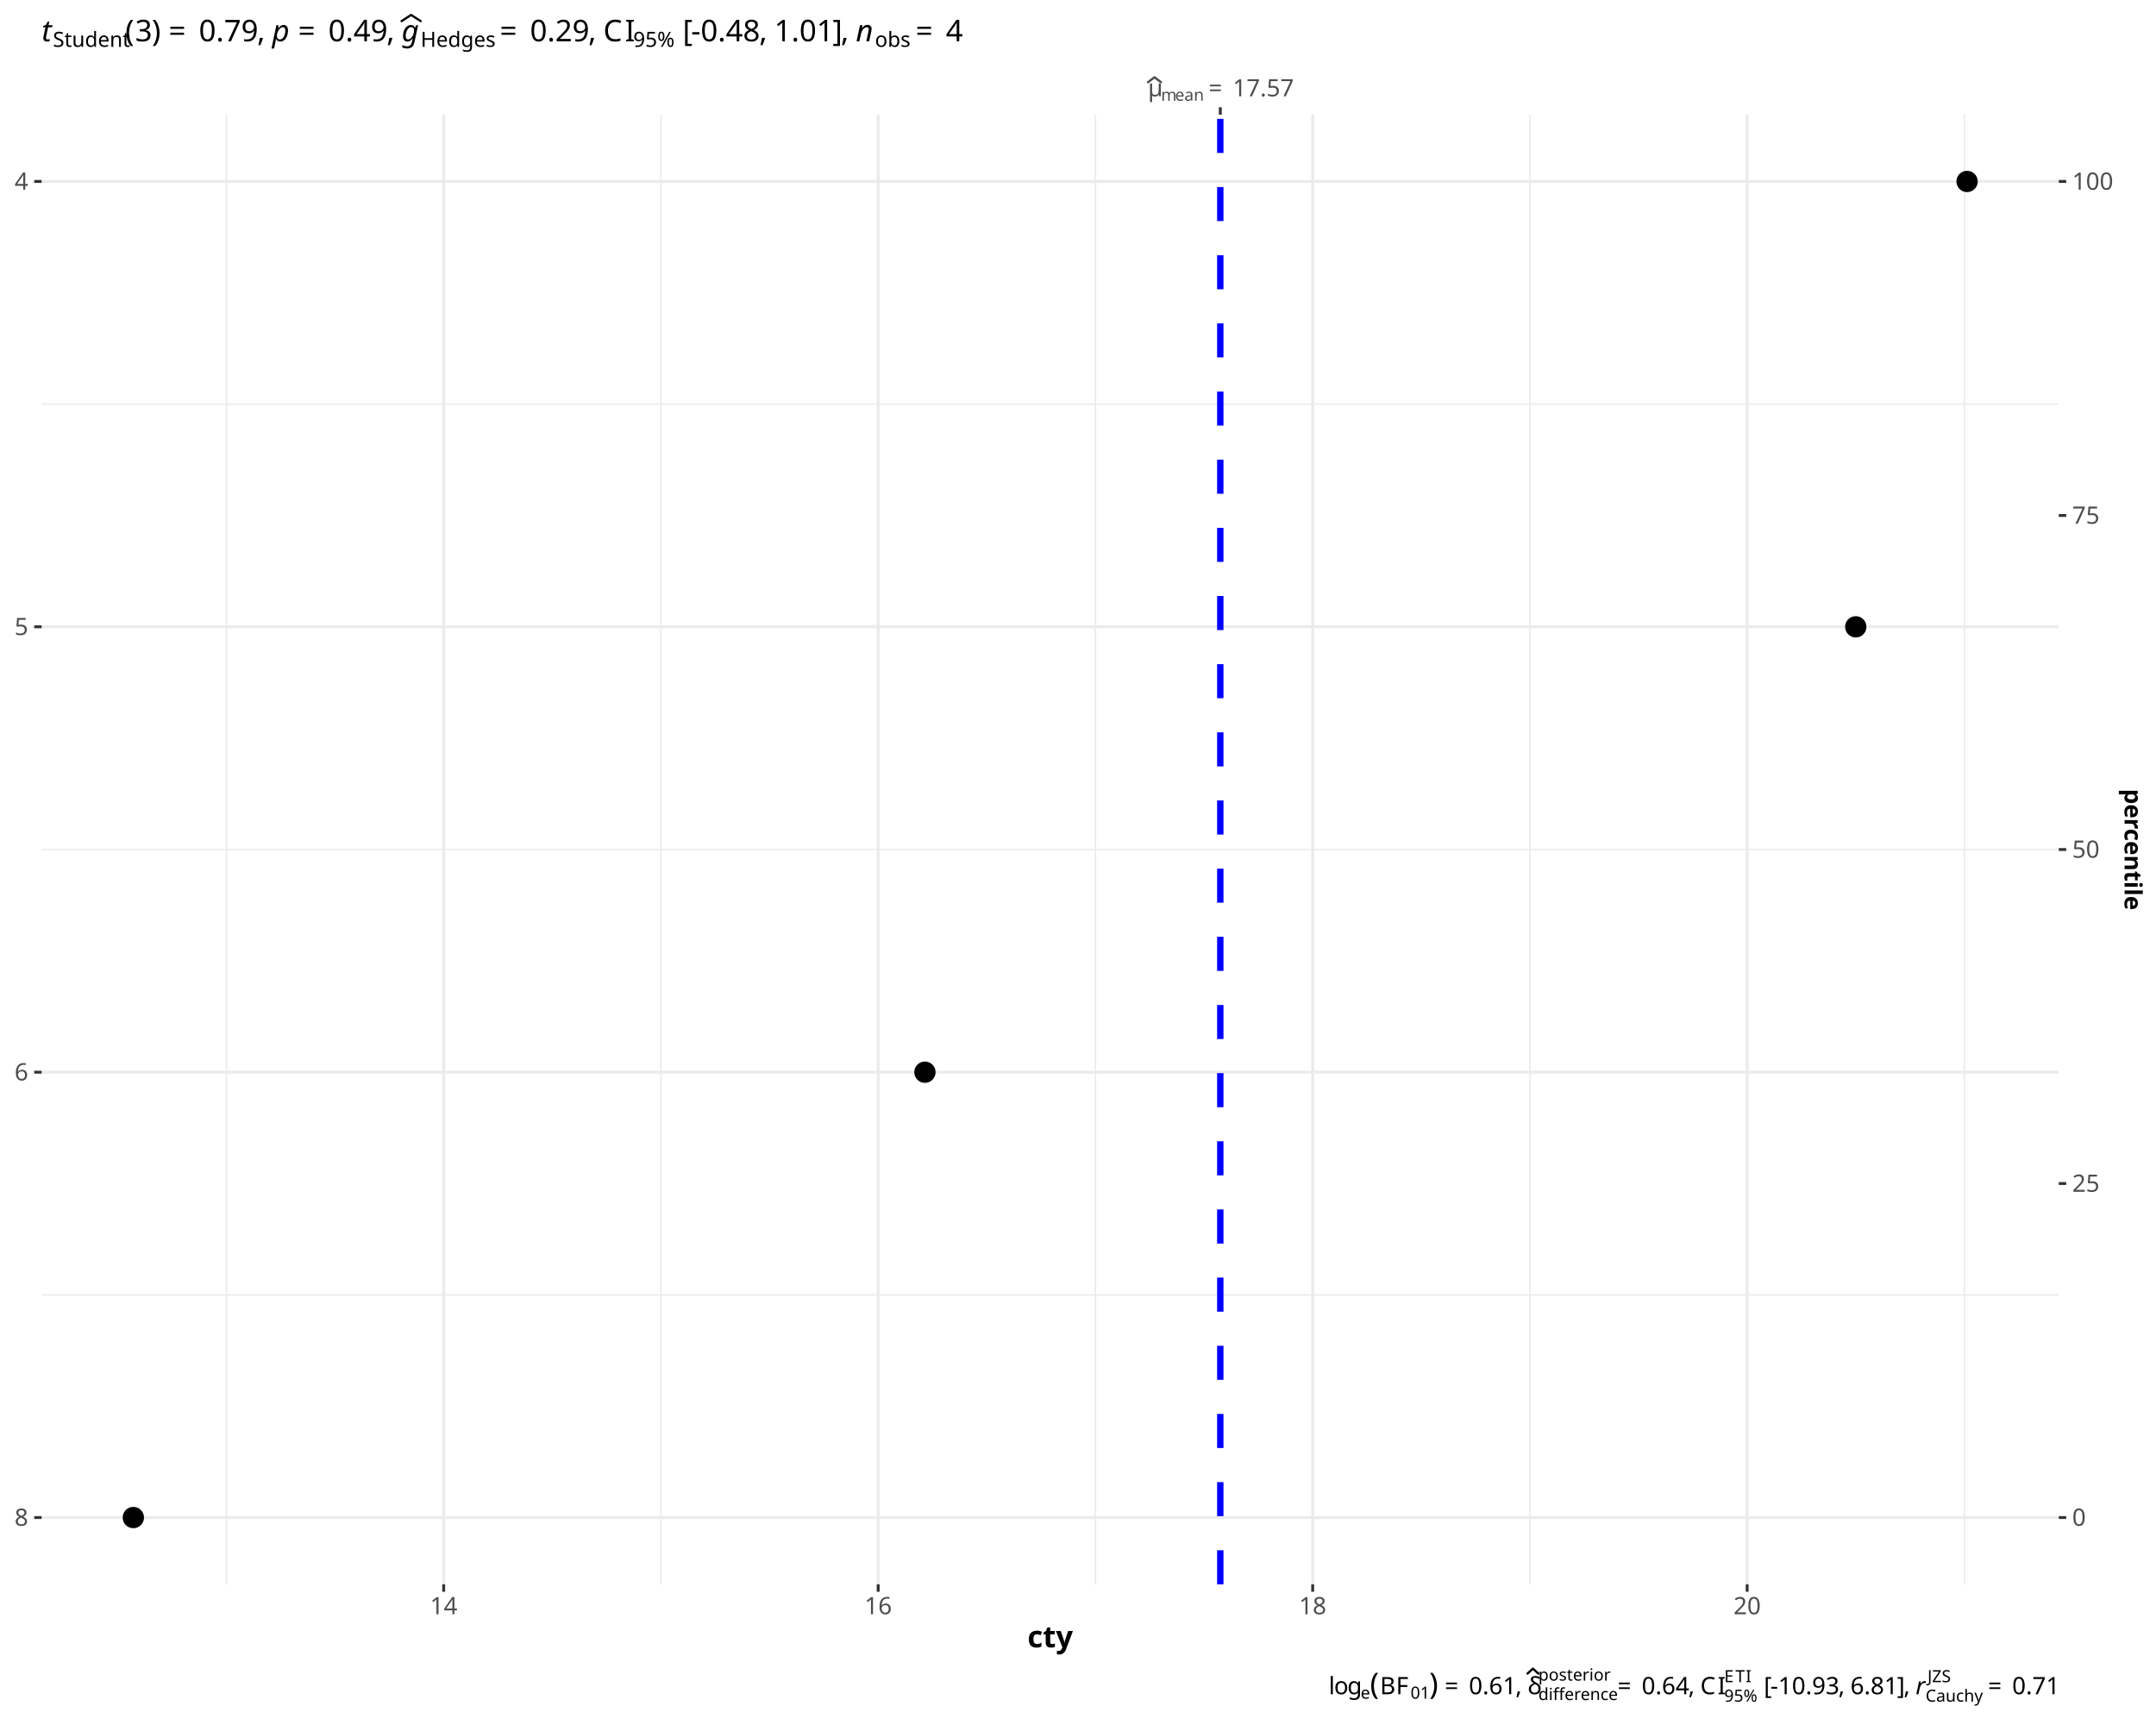
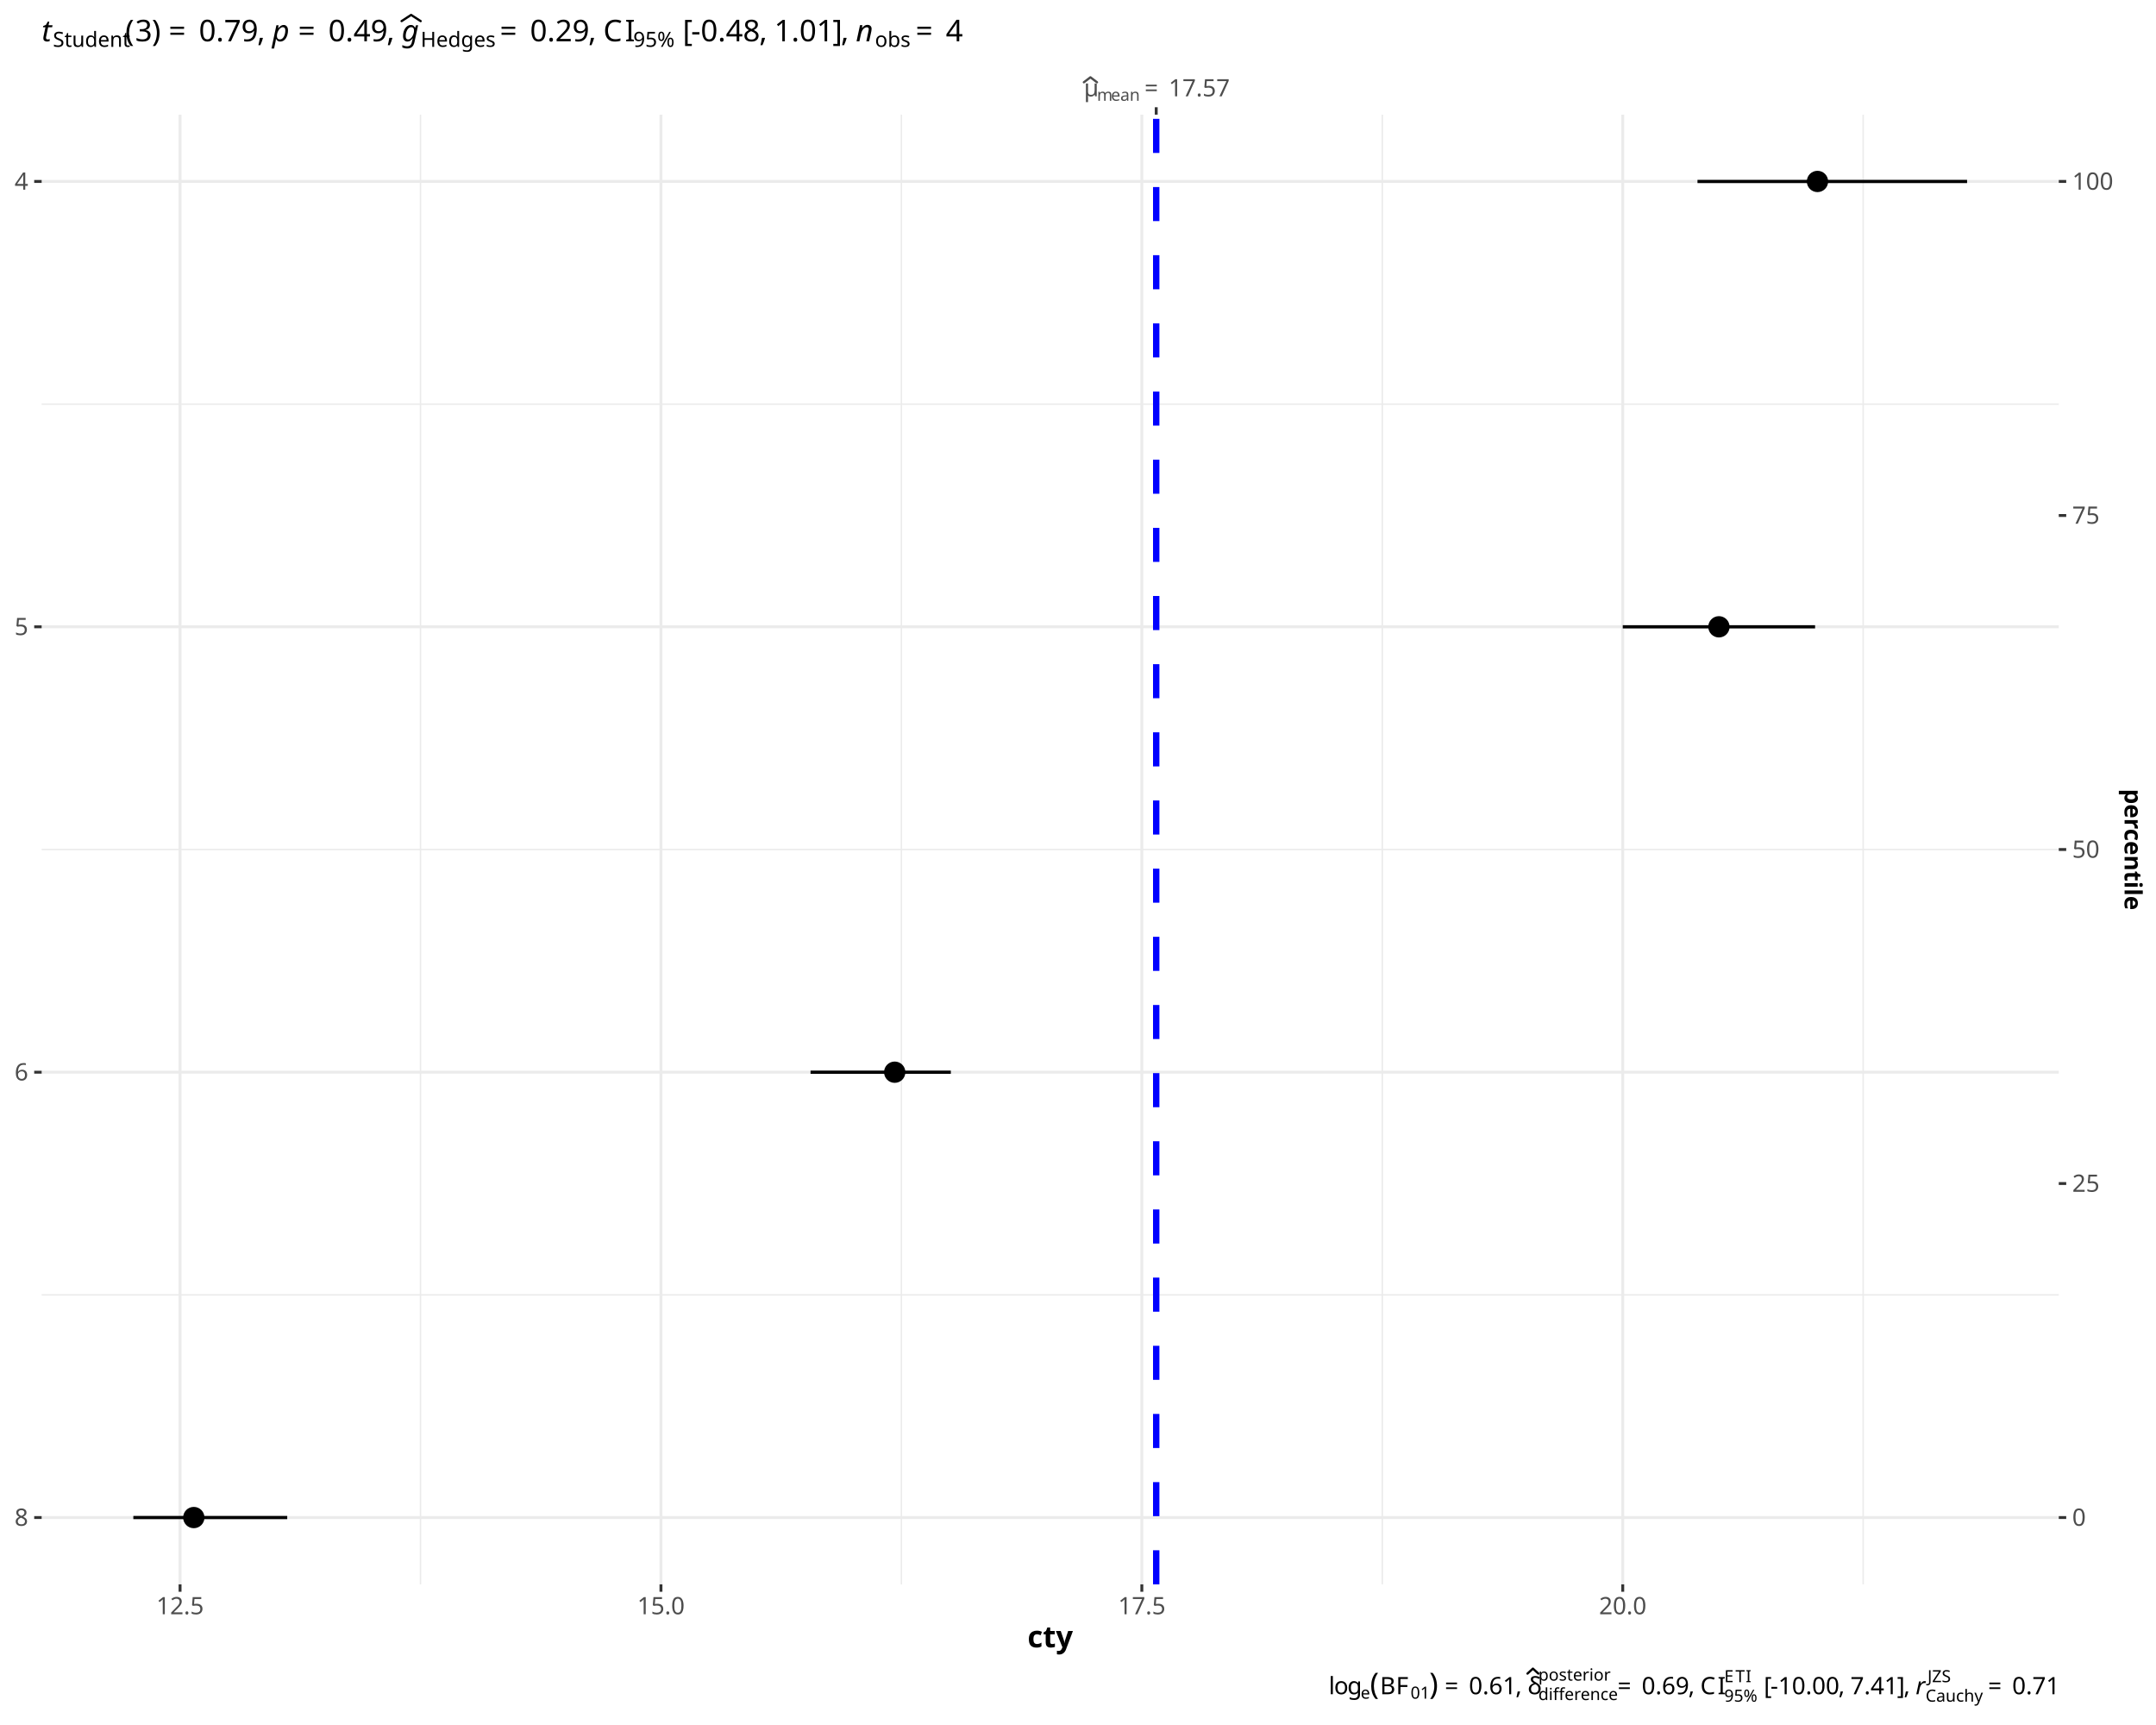
<svg xmlns="http://www.w3.org/2000/svg" class="svglite" data-engine-version="2.0" width="720.00pt" height="576.00pt" viewBox="0 0 720.00 576.00">
  <defs>
    <style type="text/css">
    .svglite line, .svglite polyline, .svglite polygon, .svglite path, .svglite rect, .svglite circle {
      fill: none;
      stroke: #000000;
      stroke-linecap: round;
      stroke-linejoin: round;
      stroke-miterlimit: 10.00;
    }
  </style>
  </defs>
  <rect width="100%" height="100%" style="stroke: none; fill: #FFFFFF;" />
  <defs>
    <clipPath id="cpMC4wMHw3MjAuMDB8MC4wMHw1NzYuMDA=">
      <rect x="0.00" y="0.00" width="720.00" height="576.00" />
    </clipPath>
  </defs>
  <g clip-path="url(#cpMC4wMHw3MjAuMDB8MC4wMHw1NzYuMDA=)">
    <rect x="0.00" y="0.00" width="720.00" height="576.00" style="stroke-width: 0.97; stroke: #FFFFFF; fill: #FFFFFF;" />
  </g>
  <defs>
    <clipPath id="cpMTMuOTF8Njg3LjUzfDM4LjI5fDUyOS4wMw==">
      <rect x="13.91" y="38.29" width="673.62" height="490.75" />
    </clipPath>
  </defs>
  <g clip-path="url(#cpMTMuOTF8Njg3LjUzfDM4LjI5fDUyOS4wMw==)">
    <rect x="13.91" y="38.29" width="673.62" height="490.75" style="stroke-width: 0.97; stroke: none; fill: #FFFFFF;" />
    <polyline points="13.91,432.37 687.53,432.37 " style="stroke-width: 0.48; stroke: #EBEBEB; stroke-linecap: butt;" />
    <polyline points="13.91,283.66 687.53,283.66 " style="stroke-width: 0.48; stroke: #EBEBEB; stroke-linecap: butt;" />
    <polyline points="13.91,134.95 687.53,134.95 " style="stroke-width: 0.48; stroke: #EBEBEB; stroke-linecap: butt;" />
-     <polyline points="75.63,529.03 75.63,38.29 " style="stroke-width: 0.48; stroke: #EBEBEB; stroke-linecap: butt;" />
-     <polyline points="220.72,529.03 220.72,38.29 " style="stroke-width: 0.48; stroke: #EBEBEB; stroke-linecap: butt;" />
-     <polyline points="365.82,529.03 365.82,38.29 " style="stroke-width: 0.48; stroke: #EBEBEB; stroke-linecap: butt;" />
-     <polyline points="510.92,529.03 510.92,38.29 " style="stroke-width: 0.48; stroke: #EBEBEB; stroke-linecap: butt;" />
-     <polyline points="656.02,529.03 656.02,38.29 " style="stroke-width: 0.48; stroke: #EBEBEB; stroke-linecap: butt;" />
+     <polyline points="140.43,529.03 140.43,38.29 " style="stroke-width: 0.48; stroke: #EBEBEB; stroke-linecap: butt;" />
+     <polyline points="301.03,529.03 301.03,38.29 " style="stroke-width: 0.48; stroke: #EBEBEB; stroke-linecap: butt;" />
+     <polyline points="461.62,529.03 461.62,38.29 " style="stroke-width: 0.48; stroke: #EBEBEB; stroke-linecap: butt;" />
+     <polyline points="622.21,529.03 622.21,38.29 " style="stroke-width: 0.48; stroke: #EBEBEB; stroke-linecap: butt;" />
    <polyline points="13.91,506.73 687.53,506.73 " style="stroke-width: 0.97; stroke: #EBEBEB; stroke-linecap: butt;" />
    <polyline points="13.91,358.02 687.53,358.02 " style="stroke-width: 0.97; stroke: #EBEBEB; stroke-linecap: butt;" />
    <polyline points="13.91,209.30 687.53,209.30 " style="stroke-width: 0.97; stroke: #EBEBEB; stroke-linecap: butt;" />
    <polyline points="13.91,60.59 687.53,60.59 " style="stroke-width: 0.97; stroke: #EBEBEB; stroke-linecap: butt;" />
-     <polyline points="148.17,529.03 148.17,38.29 " style="stroke-width: 0.97; stroke: #EBEBEB; stroke-linecap: butt;" />
-     <polyline points="293.27,529.03 293.27,38.29 " style="stroke-width: 0.97; stroke: #EBEBEB; stroke-linecap: butt;" />
-     <polyline points="438.37,529.03 438.37,38.29 " style="stroke-width: 0.97; stroke: #EBEBEB; stroke-linecap: butt;" />
-     <polyline points="583.47,529.03 583.47,38.29 " style="stroke-width: 0.97; stroke: #EBEBEB; stroke-linecap: butt;" />
-     <circle cx="44.53" cy="506.73" r="3.56" style="stroke-width: 0.71; stroke: none; fill: #000000;" />
-     <circle cx="308.88" cy="358.02" r="3.56" style="stroke-width: 0.71; stroke: none; fill: #000000;" />
-     <circle cx="619.74" cy="209.30" r="3.56" style="stroke-width: 0.71; stroke: none; fill: #000000;" />
-     <circle cx="656.91" cy="60.59" r="3.56" style="stroke-width: 0.71; stroke: none; fill: #000000;" />
-     <line x1="407.52" y1="529.03" x2="407.52" y2="38.29" style="stroke-width: 2.13; stroke: #0000FF; stroke-dasharray: 11.38,11.38; stroke-linecap: butt;" />
+     <polyline points="60.13,529.03 60.13,38.29 " style="stroke-width: 0.97; stroke: #EBEBEB; stroke-linecap: butt;" />
+     <polyline points="220.73,529.03 220.73,38.29 " style="stroke-width: 0.97; stroke: #EBEBEB; stroke-linecap: butt;" />
+     <polyline points="381.32,529.03 381.32,38.29 " style="stroke-width: 0.97; stroke: #EBEBEB; stroke-linecap: butt;" />
+     <polyline points="541.92,529.03 541.92,38.29 " style="stroke-width: 0.97; stroke: #EBEBEB; stroke-linecap: butt;" />
+     <circle cx="64.72" cy="506.73" r="3.56" style="stroke-width: 0.71; stroke: none; fill: #000000;" />
+     <circle cx="298.79" cy="358.02" r="3.56" style="stroke-width: 0.71; stroke: none; fill: #000000;" />
+     <circle cx="574.04" cy="209.30" r="3.56" style="stroke-width: 0.71; stroke: none; fill: #000000;" />
+     <circle cx="606.95" cy="60.59" r="3.56" style="stroke-width: 0.71; stroke: none; fill: #000000;" />
+     <polyline points="95.92,506.73 95.92,506.73 " style="stroke-width: 1.07; stroke-linecap: butt;" />
+     <polyline points="95.92,506.73 44.53,506.73 " style="stroke-width: 1.07; stroke-linecap: butt;" />
+     <polyline points="44.53,506.73 44.53,506.73 " style="stroke-width: 1.07; stroke-linecap: butt;" />
+     <polyline points="317.53,358.02 317.53,358.02 " style="stroke-width: 1.07; stroke-linecap: butt;" />
+     <polyline points="317.53,358.02 270.68,358.02 " style="stroke-width: 1.07; stroke-linecap: butt;" />
+     <polyline points="270.68,358.02 270.68,358.02 " style="stroke-width: 1.07; stroke-linecap: butt;" />
+     <polyline points="606.15,209.30 606.15,209.30 " style="stroke-width: 1.07; stroke-linecap: butt;" />
+     <polyline points="606.15,209.30 541.92,209.30 " style="stroke-width: 1.07; stroke-linecap: butt;" />
+     <polyline points="541.92,209.30 541.92,209.30 " style="stroke-width: 1.07; stroke-linecap: butt;" />
+     <polyline points="656.91,60.59 656.91,60.59 " style="stroke-width: 1.07; stroke-linecap: butt;" />
+     <polyline points="656.91,60.59 566.88,60.59 " style="stroke-width: 1.07; stroke-linecap: butt;" />
+     <polyline points="566.88,60.59 566.88,60.59 " style="stroke-width: 1.07; stroke-linecap: butt;" />
+     <line x1="386.12" y1="529.03" x2="386.12" y2="38.29" style="stroke-width: 2.13; stroke: #0000FF; stroke-dasharray: 11.38,11.38; stroke-linecap: butt;" />
  </g>
  <g clip-path="url(#cpMC4wMHw3MjAuMDB8MC4wMHw1NzYuMDA=)">
-     <polyline points="407.52,35.80 407.52,38.29 " style="stroke-width: 0.97; stroke: #333333; stroke-linecap: butt;" />
-     <text x="383.36" y="32.17" style="font-size: 8.00px; fill: #4D4D4D; font-family: sans;" textLength="4.37px" lengthAdjust="spacingAndGlyphs">μ</text>
-     <polyline points="383.36,27.47 385.54,25.81 387.73,27.47 " style="stroke-width: 0.75; stroke: #4D4D4D;" />
-     <text x="387.73" y="33.65" style="font-size: 5.60px; fill: #4D4D4D; font-family: sans;" textLength="4.67px" lengthAdjust="spacingAndGlyphs">m</text>
-     <text x="392.40" y="33.65" style="font-size: 5.60px; fill: #4D4D4D; font-family: sans;" textLength="3.11px" lengthAdjust="spacingAndGlyphs">e</text>
-     <text x="395.51" y="33.65" style="font-size: 5.60px; fill: #4D4D4D; font-family: sans;" textLength="3.11px" lengthAdjust="spacingAndGlyphs">a</text>
-     <text x="398.63" y="33.65" style="font-size: 5.60px; fill: #4D4D4D; font-family: sans;" textLength="3.11px" lengthAdjust="spacingAndGlyphs">n</text>
-     <text x="403.59" y="32.17" style="font-size: 8.00px; fill: #4D4D4D; font-family: sans;" textLength="6.21px" lengthAdjust="spacingAndGlyphs">=</text>
-     <text x="411.66" y="32.17" style="font-size: 8.00px; fill: #4D4D4D; font-family: sans;" textLength="20.02px" lengthAdjust="spacingAndGlyphs">17.57</text>
+     <polyline points="386.12,35.80 386.12,38.29 " style="stroke-width: 0.97; stroke: #333333; stroke-linecap: butt;" />
+     <text x="361.96" y="32.17" style="font-size: 8.00px; fill: #4D4D4D; font-family: sans;" textLength="4.37px" lengthAdjust="spacingAndGlyphs">μ</text>
+     <polyline points="361.96,27.47 364.15,25.81 366.34,27.47 " style="stroke-width: 0.75; stroke: #4D4D4D;" />
+     <text x="366.34" y="33.65" style="font-size: 5.60px; fill: #4D4D4D; font-family: sans;" textLength="4.67px" lengthAdjust="spacingAndGlyphs">m</text>
+     <text x="371.00" y="33.65" style="font-size: 5.60px; fill: #4D4D4D; font-family: sans;" textLength="3.11px" lengthAdjust="spacingAndGlyphs">e</text>
+     <text x="374.12" y="33.65" style="font-size: 5.60px; fill: #4D4D4D; font-family: sans;" textLength="3.11px" lengthAdjust="spacingAndGlyphs">a</text>
+     <text x="377.23" y="33.65" style="font-size: 5.60px; fill: #4D4D4D; font-family: sans;" textLength="3.11px" lengthAdjust="spacingAndGlyphs">n</text>
+     <text x="382.20" y="32.17" style="font-size: 8.00px; fill: #4D4D4D; font-family: sans;" textLength="6.21px" lengthAdjust="spacingAndGlyphs">=</text>
+     <text x="390.26" y="32.17" style="font-size: 8.00px; fill: #4D4D4D; font-family: sans;" textLength="20.02px" lengthAdjust="spacingAndGlyphs">17.57</text>
    <text x="9.43" y="509.48" text-anchor="end" style="font-size: 8.00px; fill: #4D4D4D; font-family: sans;" textLength="4.45px" lengthAdjust="spacingAndGlyphs">8</text>
    <text x="9.43" y="360.77" text-anchor="end" style="font-size: 8.00px; fill: #4D4D4D; font-family: sans;" textLength="4.45px" lengthAdjust="spacingAndGlyphs">6</text>
    <text x="9.43" y="212.06" text-anchor="end" style="font-size: 8.00px; fill: #4D4D4D; font-family: sans;" textLength="4.45px" lengthAdjust="spacingAndGlyphs">5</text>
    <text x="9.43" y="63.35" text-anchor="end" style="font-size: 8.00px; fill: #4D4D4D; font-family: sans;" textLength="4.45px" lengthAdjust="spacingAndGlyphs">4</text>
    <polyline points="11.42,506.73 13.91,506.73 " style="stroke-width: 0.97; stroke: #333333; stroke-linecap: butt;" />
    <polyline points="11.42,358.02 13.91,358.02 " style="stroke-width: 0.97; stroke: #333333; stroke-linecap: butt;" />
    <polyline points="11.42,209.30 13.91,209.30 " style="stroke-width: 0.97; stroke: #333333; stroke-linecap: butt;" />
    <polyline points="11.42,60.59 13.91,60.59 " style="stroke-width: 0.97; stroke: #333333; stroke-linecap: butt;" />
    <polyline points="690.02,506.73 687.53,506.73 " style="stroke-width: 0.97; stroke: #333333; stroke-linecap: butt;" />
    <polyline points="690.02,395.19 687.53,395.19 " style="stroke-width: 0.97; stroke: #333333; stroke-linecap: butt;" />
    <polyline points="690.02,283.66 687.53,283.66 " style="stroke-width: 0.97; stroke: #333333; stroke-linecap: butt;" />
    <polyline points="690.02,172.13 687.53,172.13 " style="stroke-width: 0.97; stroke: #333333; stroke-linecap: butt;" />
    <polyline points="690.02,60.59 687.53,60.59 " style="stroke-width: 0.97; stroke: #333333; stroke-linecap: butt;" />
    <text x="692.01" y="509.48" style="font-size: 8.00px; fill: #4D4D4D; font-family: sans;" textLength="4.45px" lengthAdjust="spacingAndGlyphs">0</text>
    <text x="692.01" y="397.95" style="font-size: 8.00px; fill: #4D4D4D; font-family: sans;" textLength="8.90px" lengthAdjust="spacingAndGlyphs">25</text>
    <text x="692.01" y="286.41" style="font-size: 8.00px; fill: #4D4D4D; font-family: sans;" textLength="8.90px" lengthAdjust="spacingAndGlyphs">50</text>
    <text x="692.01" y="174.88" style="font-size: 8.00px; fill: #4D4D4D; font-family: sans;" textLength="8.90px" lengthAdjust="spacingAndGlyphs">75</text>
    <text x="692.01" y="63.35" style="font-size: 8.00px; fill: #4D4D4D; font-family: sans;" textLength="13.35px" lengthAdjust="spacingAndGlyphs">100</text>
-     <polyline points="148.17,531.52 148.17,529.03 " style="stroke-width: 0.97; stroke: #333333; stroke-linecap: butt;" />
-     <polyline points="293.27,531.52 293.27,529.03 " style="stroke-width: 0.97; stroke: #333333; stroke-linecap: butt;" />
-     <polyline points="438.37,531.52 438.37,529.03 " style="stroke-width: 0.97; stroke: #333333; stroke-linecap: butt;" />
-     <polyline points="583.47,531.52 583.47,529.03 " style="stroke-width: 0.97; stroke: #333333; stroke-linecap: butt;" />
-     <text x="148.17" y="539.02" text-anchor="middle" style="font-size: 8.00px; fill: #4D4D4D; font-family: sans;" textLength="8.90px" lengthAdjust="spacingAndGlyphs">14</text>
-     <text x="293.27" y="539.02" text-anchor="middle" style="font-size: 8.00px; fill: #4D4D4D; font-family: sans;" textLength="8.90px" lengthAdjust="spacingAndGlyphs">16</text>
-     <text x="438.37" y="539.02" text-anchor="middle" style="font-size: 8.00px; fill: #4D4D4D; font-family: sans;" textLength="8.90px" lengthAdjust="spacingAndGlyphs">18</text>
-     <text x="583.47" y="539.02" text-anchor="middle" style="font-size: 8.00px; fill: #4D4D4D; font-family: sans;" textLength="8.90px" lengthAdjust="spacingAndGlyphs">20</text>
+     <polyline points="60.13,531.52 60.13,529.03 " style="stroke-width: 0.97; stroke: #333333; stroke-linecap: butt;" />
+     <polyline points="220.73,531.52 220.73,529.03 " style="stroke-width: 0.97; stroke: #333333; stroke-linecap: butt;" />
+     <polyline points="381.32,531.52 381.32,529.03 " style="stroke-width: 0.97; stroke: #333333; stroke-linecap: butt;" />
+     <polyline points="541.92,531.52 541.92,529.03 " style="stroke-width: 0.97; stroke: #333333; stroke-linecap: butt;" />
+     <text x="60.13" y="539.02" text-anchor="middle" style="font-size: 8.00px; fill: #4D4D4D; font-family: sans;" textLength="15.57px" lengthAdjust="spacingAndGlyphs">12.5</text>
+     <text x="220.73" y="539.02" text-anchor="middle" style="font-size: 8.00px; fill: #4D4D4D; font-family: sans;" textLength="15.57px" lengthAdjust="spacingAndGlyphs">15.0</text>
+     <text x="381.32" y="539.02" text-anchor="middle" style="font-size: 8.00px; fill: #4D4D4D; font-family: sans;" textLength="15.57px" lengthAdjust="spacingAndGlyphs">17.5</text>
+     <text x="541.92" y="539.02" text-anchor="middle" style="font-size: 8.00px; fill: #4D4D4D; font-family: sans;" textLength="15.57px" lengthAdjust="spacingAndGlyphs">20.0</text>
    <text x="350.72" y="550.06" text-anchor="middle" style="font-size: 10.00px; font-weight: bold; font-family: sans;" textLength="12.79px" lengthAdjust="spacingAndGlyphs">cty</text>
    <text transform="translate(709.51,283.66) rotate(90)" text-anchor="middle" style="font-size: 8.00px; font-weight: bold; font-family: sans;" textLength="34.69px" lengthAdjust="spacingAndGlyphs">percentile</text>
    <text x="13.91" y="13.79" style="font-size: 10.00px; font-style: italic; font-family: sans;" textLength="2.78px" lengthAdjust="spacingAndGlyphs">t</text>
    <text x="17.66" y="15.64" style="font-size: 7.00px; font-family: sans;" textLength="24.13px" lengthAdjust="spacingAndGlyphs">Student</text>
    <text x="41.80" y="13.79" style="font-size: 10.00px; font-family: sans;" textLength="3.33px" lengthAdjust="spacingAndGlyphs">(</text>
    <text x="45.13" y="13.79" style="font-size: 10.00px; font-family: sans;" textLength="5.56px" lengthAdjust="spacingAndGlyphs">3</text>
    <text x="50.69" y="13.79" style="font-size: 10.00px; font-family: sans;" textLength="3.33px" lengthAdjust="spacingAndGlyphs">)</text>
    <text x="56.33" y="13.79" style="font-size: 10.00px; font-family: sans;" textLength="7.76px" lengthAdjust="spacingAndGlyphs">=</text>
    <text x="66.41" y="13.79" style="font-size: 10.00px; font-family: sans;" textLength="19.46px" lengthAdjust="spacingAndGlyphs">0.79</text>
    <text x="85.88" y="13.79" style="font-size: 10.00px; font-family: sans;" textLength="2.50px" lengthAdjust="spacingAndGlyphs">,</text>
    <text x="88.38" y="13.79" style="font-size: 10.00px; font-family: sans;" textLength="2.50px" lengthAdjust="spacingAndGlyphs"> </text>
    <text x="90.88" y="13.79" style="font-size: 10.00px; font-style: italic; font-family: sans;" textLength="5.56px" lengthAdjust="spacingAndGlyphs">p</text>
    <text x="99.56" y="13.79" style="font-size: 10.00px; font-family: sans;" textLength="7.76px" lengthAdjust="spacingAndGlyphs">=</text>
    <text x="109.64" y="13.79" style="font-size: 10.00px; font-family: sans;" textLength="19.46px" lengthAdjust="spacingAndGlyphs">0.49</text>
    <text x="129.11" y="13.79" style="font-size: 10.00px; font-family: sans;" textLength="2.50px" lengthAdjust="spacingAndGlyphs">,</text>
    <text x="131.61" y="13.79" style="font-size: 10.00px; font-family: sans;" textLength="2.50px" lengthAdjust="spacingAndGlyphs"> </text>
    <text x="134.11" y="13.79" style="font-size: 10.00px; font-style: italic; font-family: sans;" textLength="5.56px" lengthAdjust="spacingAndGlyphs">g</text>
    <polyline points="134.11,7.05 137.29,4.98 140.48,7.05 " style="stroke-width: 0.75;" />
    <text x="140.48" y="15.64" style="font-size: 7.00px; font-family: sans;" textLength="24.13px" lengthAdjust="spacingAndGlyphs">Hedges</text>
    <text x="166.93" y="13.79" style="font-size: 10.00px; font-family: sans;" textLength="7.76px" lengthAdjust="spacingAndGlyphs">=</text>
    <text x="177.00" y="13.79" style="font-size: 10.00px; font-family: sans;" textLength="19.46px" lengthAdjust="spacingAndGlyphs">0.29</text>
    <text x="196.47" y="13.79" style="font-size: 10.00px; font-family: sans;" textLength="2.50px" lengthAdjust="spacingAndGlyphs">,</text>
    <text x="198.97" y="13.79" style="font-size: 10.00px; font-family: sans;" textLength="2.50px" lengthAdjust="spacingAndGlyphs"> </text>
    <text x="201.47" y="13.79" style="font-size: 10.00px; font-family: sans;" textLength="7.22px" lengthAdjust="spacingAndGlyphs">C</text>
    <text x="208.70" y="13.79" style="font-size: 10.00px; font-family: sans;" textLength="2.78px" lengthAdjust="spacingAndGlyphs">I</text>
    <text x="211.47" y="15.64" style="font-size: 7.00px; font-family: sans;" textLength="14.01px" lengthAdjust="spacingAndGlyphs">95%</text>
    <text x="225.49" y="13.79" style="font-size: 10.00px; font-family: sans;" textLength="2.50px" lengthAdjust="spacingAndGlyphs"> </text>
    <text x="227.99" y="13.79" style="font-size: 10.00px; font-family: sans;" textLength="2.78px" lengthAdjust="spacingAndGlyphs">[</text>
    <text x="230.77" y="13.79" style="font-size: 10.00px; font-family: sans;" textLength="22.79px" lengthAdjust="spacingAndGlyphs">-0.48</text>
    <text x="253.56" y="13.79" style="font-size: 10.00px; font-family: sans;" textLength="2.50px" lengthAdjust="spacingAndGlyphs">,</text>
    <text x="256.06" y="13.79" style="font-size: 10.00px; font-family: sans;" textLength="2.50px" lengthAdjust="spacingAndGlyphs"> </text>
    <text x="258.56" y="13.79" style="font-size: 10.00px; font-family: sans;" textLength="19.46px" lengthAdjust="spacingAndGlyphs">1.01</text>
    <text x="278.03" y="13.79" style="font-size: 10.00px; font-family: sans;" textLength="2.78px" lengthAdjust="spacingAndGlyphs">]</text>
    <text x="280.81" y="13.79" style="font-size: 10.00px; font-family: sans;" textLength="2.50px" lengthAdjust="spacingAndGlyphs">,</text>
    <text x="283.31" y="13.79" style="font-size: 10.00px; font-family: sans;" textLength="2.50px" lengthAdjust="spacingAndGlyphs"> </text>
    <text x="285.81" y="13.79" style="font-size: 10.00px; font-style: italic; font-family: sans;" textLength="5.56px" lengthAdjust="spacingAndGlyphs">n</text>
    <text x="292.18" y="15.64" style="font-size: 7.00px; font-family: sans;" textLength="11.29px" lengthAdjust="spacingAndGlyphs">obs</text>
    <text x="305.78" y="13.79" style="font-size: 10.00px; font-family: sans;" textLength="7.76px" lengthAdjust="spacingAndGlyphs">=</text>
    <text x="315.86" y="13.79" style="font-size: 10.00px; font-family: sans;" textLength="5.56px" lengthAdjust="spacingAndGlyphs">4</text>
    <text x="443.72" y="565.72" style="font-size: 8.00px; font-family: sans;" textLength="1.78px" lengthAdjust="spacingAndGlyphs">l</text>
    <text x="445.50" y="565.72" style="font-size: 8.00px; font-family: sans;" textLength="4.45px" lengthAdjust="spacingAndGlyphs">o</text>
    <text x="449.94" y="565.72" style="font-size: 8.00px; font-family: sans;" textLength="4.45px" lengthAdjust="spacingAndGlyphs">g</text>
    <text x="454.39" y="567.20" style="font-size: 5.60px; font-family: sans;" textLength="3.11px" lengthAdjust="spacingAndGlyphs">e</text>
    <text x="457.51" y="565.72" style="font-size: 10.00px; font-family: sans;" textLength="3.33px" lengthAdjust="spacingAndGlyphs">(</text>
    <text x="460.84" y="565.72" style="font-size: 8.00px; font-family: sans;" textLength="5.34px" lengthAdjust="spacingAndGlyphs">B</text>
    <text x="466.18" y="565.72" style="font-size: 8.00px; font-family: sans;" textLength="4.89px" lengthAdjust="spacingAndGlyphs">F</text>
    <text x="471.06" y="567.20" style="font-size: 5.60px; font-family: sans;" textLength="6.23px" lengthAdjust="spacingAndGlyphs">01</text>
    <text x="477.29" y="565.72" style="font-size: 10.00px; font-family: sans;" textLength="3.32px" lengthAdjust="spacingAndGlyphs">)</text>
    <text x="482.47" y="565.72" style="font-size: 8.00px; font-family: sans;" textLength="6.21px" lengthAdjust="spacingAndGlyphs">=</text>
    <text x="490.53" y="565.72" style="font-size: 8.00px; font-family: sans;" textLength="15.57px" lengthAdjust="spacingAndGlyphs">0.61</text>
    <text x="506.10" y="565.72" style="font-size: 8.00px; font-family: sans;" textLength="2.00px" lengthAdjust="spacingAndGlyphs">,</text>
    <text x="508.10" y="565.72" style="font-size: 8.00px; font-family: sans;" textLength="2.00px" lengthAdjust="spacingAndGlyphs"> </text>
    <text x="510.11" y="565.72" style="font-size: 8.00px; font-family: sans;" textLength="3.63px" lengthAdjust="spacingAndGlyphs">δ</text>
    <polyline points="510.11,558.83 511.92,557.18 513.74,558.83 " style="stroke-width: 0.75;" />
    <text x="513.74" y="567.67" style="font-size: 5.60px; font-family: sans;" textLength="24.60px" lengthAdjust="spacingAndGlyphs">difference</text>
    <text x="513.74" y="561.17" style="font-size: 5.60px; font-family: sans;" textLength="21.79px" lengthAdjust="spacingAndGlyphs">posterior</text>
    <text x="540.18" y="565.72" style="font-size: 8.00px; font-family: sans;" textLength="6.21px" lengthAdjust="spacingAndGlyphs">=</text>
-     <text x="548.25" y="565.72" style="font-size: 8.00px; font-family: sans;" textLength="15.57px" lengthAdjust="spacingAndGlyphs">0.64</text>
+     <text x="548.25" y="565.72" style="font-size: 8.00px; font-family: sans;" textLength="15.57px" lengthAdjust="spacingAndGlyphs">0.69</text>
    <text x="563.82" y="565.72" style="font-size: 8.00px; font-family: sans;" textLength="2.00px" lengthAdjust="spacingAndGlyphs">,</text>
    <text x="565.82" y="565.72" style="font-size: 8.00px; font-family: sans;" textLength="2.00px" lengthAdjust="spacingAndGlyphs"> </text>
    <text x="567.82" y="565.72" style="font-size: 8.00px; font-family: sans;" textLength="5.78px" lengthAdjust="spacingAndGlyphs">C</text>
    <text x="573.60" y="565.72" style="font-size: 8.00px; font-family: sans;" textLength="2.22px" lengthAdjust="spacingAndGlyphs">I</text>
    <text x="575.82" y="568.20" style="font-size: 5.60px; font-family: sans;" textLength="11.21px" lengthAdjust="spacingAndGlyphs">95%</text>
    <text x="575.82" y="561.70" style="font-size: 5.60px; font-family: sans;" textLength="3.74px" lengthAdjust="spacingAndGlyphs">E</text>
    <text x="579.56" y="561.70" style="font-size: 5.60px; font-family: sans;" textLength="3.42px" lengthAdjust="spacingAndGlyphs">T</text>
    <text x="582.98" y="561.70" style="font-size: 5.60px; font-family: sans;" textLength="1.56px" lengthAdjust="spacingAndGlyphs">I</text>
    <text x="587.03" y="565.72" style="font-size: 8.00px; font-family: sans;" textLength="2.00px" lengthAdjust="spacingAndGlyphs"> </text>
    <text x="589.03" y="565.72" style="font-size: 8.00px; font-family: sans;" textLength="2.22px" lengthAdjust="spacingAndGlyphs">[</text>
-     <text x="591.25" y="565.72" style="font-size: 8.00px; font-family: sans;" textLength="22.68px" lengthAdjust="spacingAndGlyphs">-10.93</text>
+     <text x="591.25" y="565.72" style="font-size: 8.00px; font-family: sans;" textLength="22.68px" lengthAdjust="spacingAndGlyphs">-10.00</text>
    <text x="613.94" y="565.72" style="font-size: 8.00px; font-family: sans;" textLength="2.00px" lengthAdjust="spacingAndGlyphs">,</text>
    <text x="615.94" y="565.72" style="font-size: 8.00px; font-family: sans;" textLength="2.00px" lengthAdjust="spacingAndGlyphs"> </text>
-     <text x="617.94" y="565.72" style="font-size: 8.00px; font-family: sans;" textLength="15.57px" lengthAdjust="spacingAndGlyphs">6.81</text>
+     <text x="617.94" y="565.72" style="font-size: 8.00px; font-family: sans;" textLength="15.57px" lengthAdjust="spacingAndGlyphs">7.41</text>
    <text x="633.51" y="565.72" style="font-size: 8.00px; font-family: sans;" textLength="2.22px" lengthAdjust="spacingAndGlyphs">]</text>
    <text x="635.74" y="565.72" style="font-size: 8.00px; font-family: sans;" textLength="2.00px" lengthAdjust="spacingAndGlyphs">,</text>
    <text x="637.74" y="565.72" style="font-size: 8.00px; font-family: sans;" textLength="2.00px" lengthAdjust="spacingAndGlyphs"> </text>
    <text x="639.74" y="565.72" style="font-size: 8.00px; font-style: italic; font-family: sans;" textLength="2.66px" lengthAdjust="spacingAndGlyphs">r</text>
    <text x="643.05" y="568.20" style="font-size: 5.60px; font-family: sans;" textLength="18.99px" lengthAdjust="spacingAndGlyphs">Cauchy</text>
    <text x="643.69" y="561.70" style="font-size: 5.60px; font-family: sans;" textLength="9.96px" lengthAdjust="spacingAndGlyphs">JZS</text>
    <text x="663.90" y="565.72" style="font-size: 8.00px; font-family: sans;" textLength="6.21px" lengthAdjust="spacingAndGlyphs">=</text>
    <text x="671.96" y="565.72" style="font-size: 8.00px; font-family: sans;" textLength="15.57px" lengthAdjust="spacingAndGlyphs">0.71</text>
  </g>
</svg>
